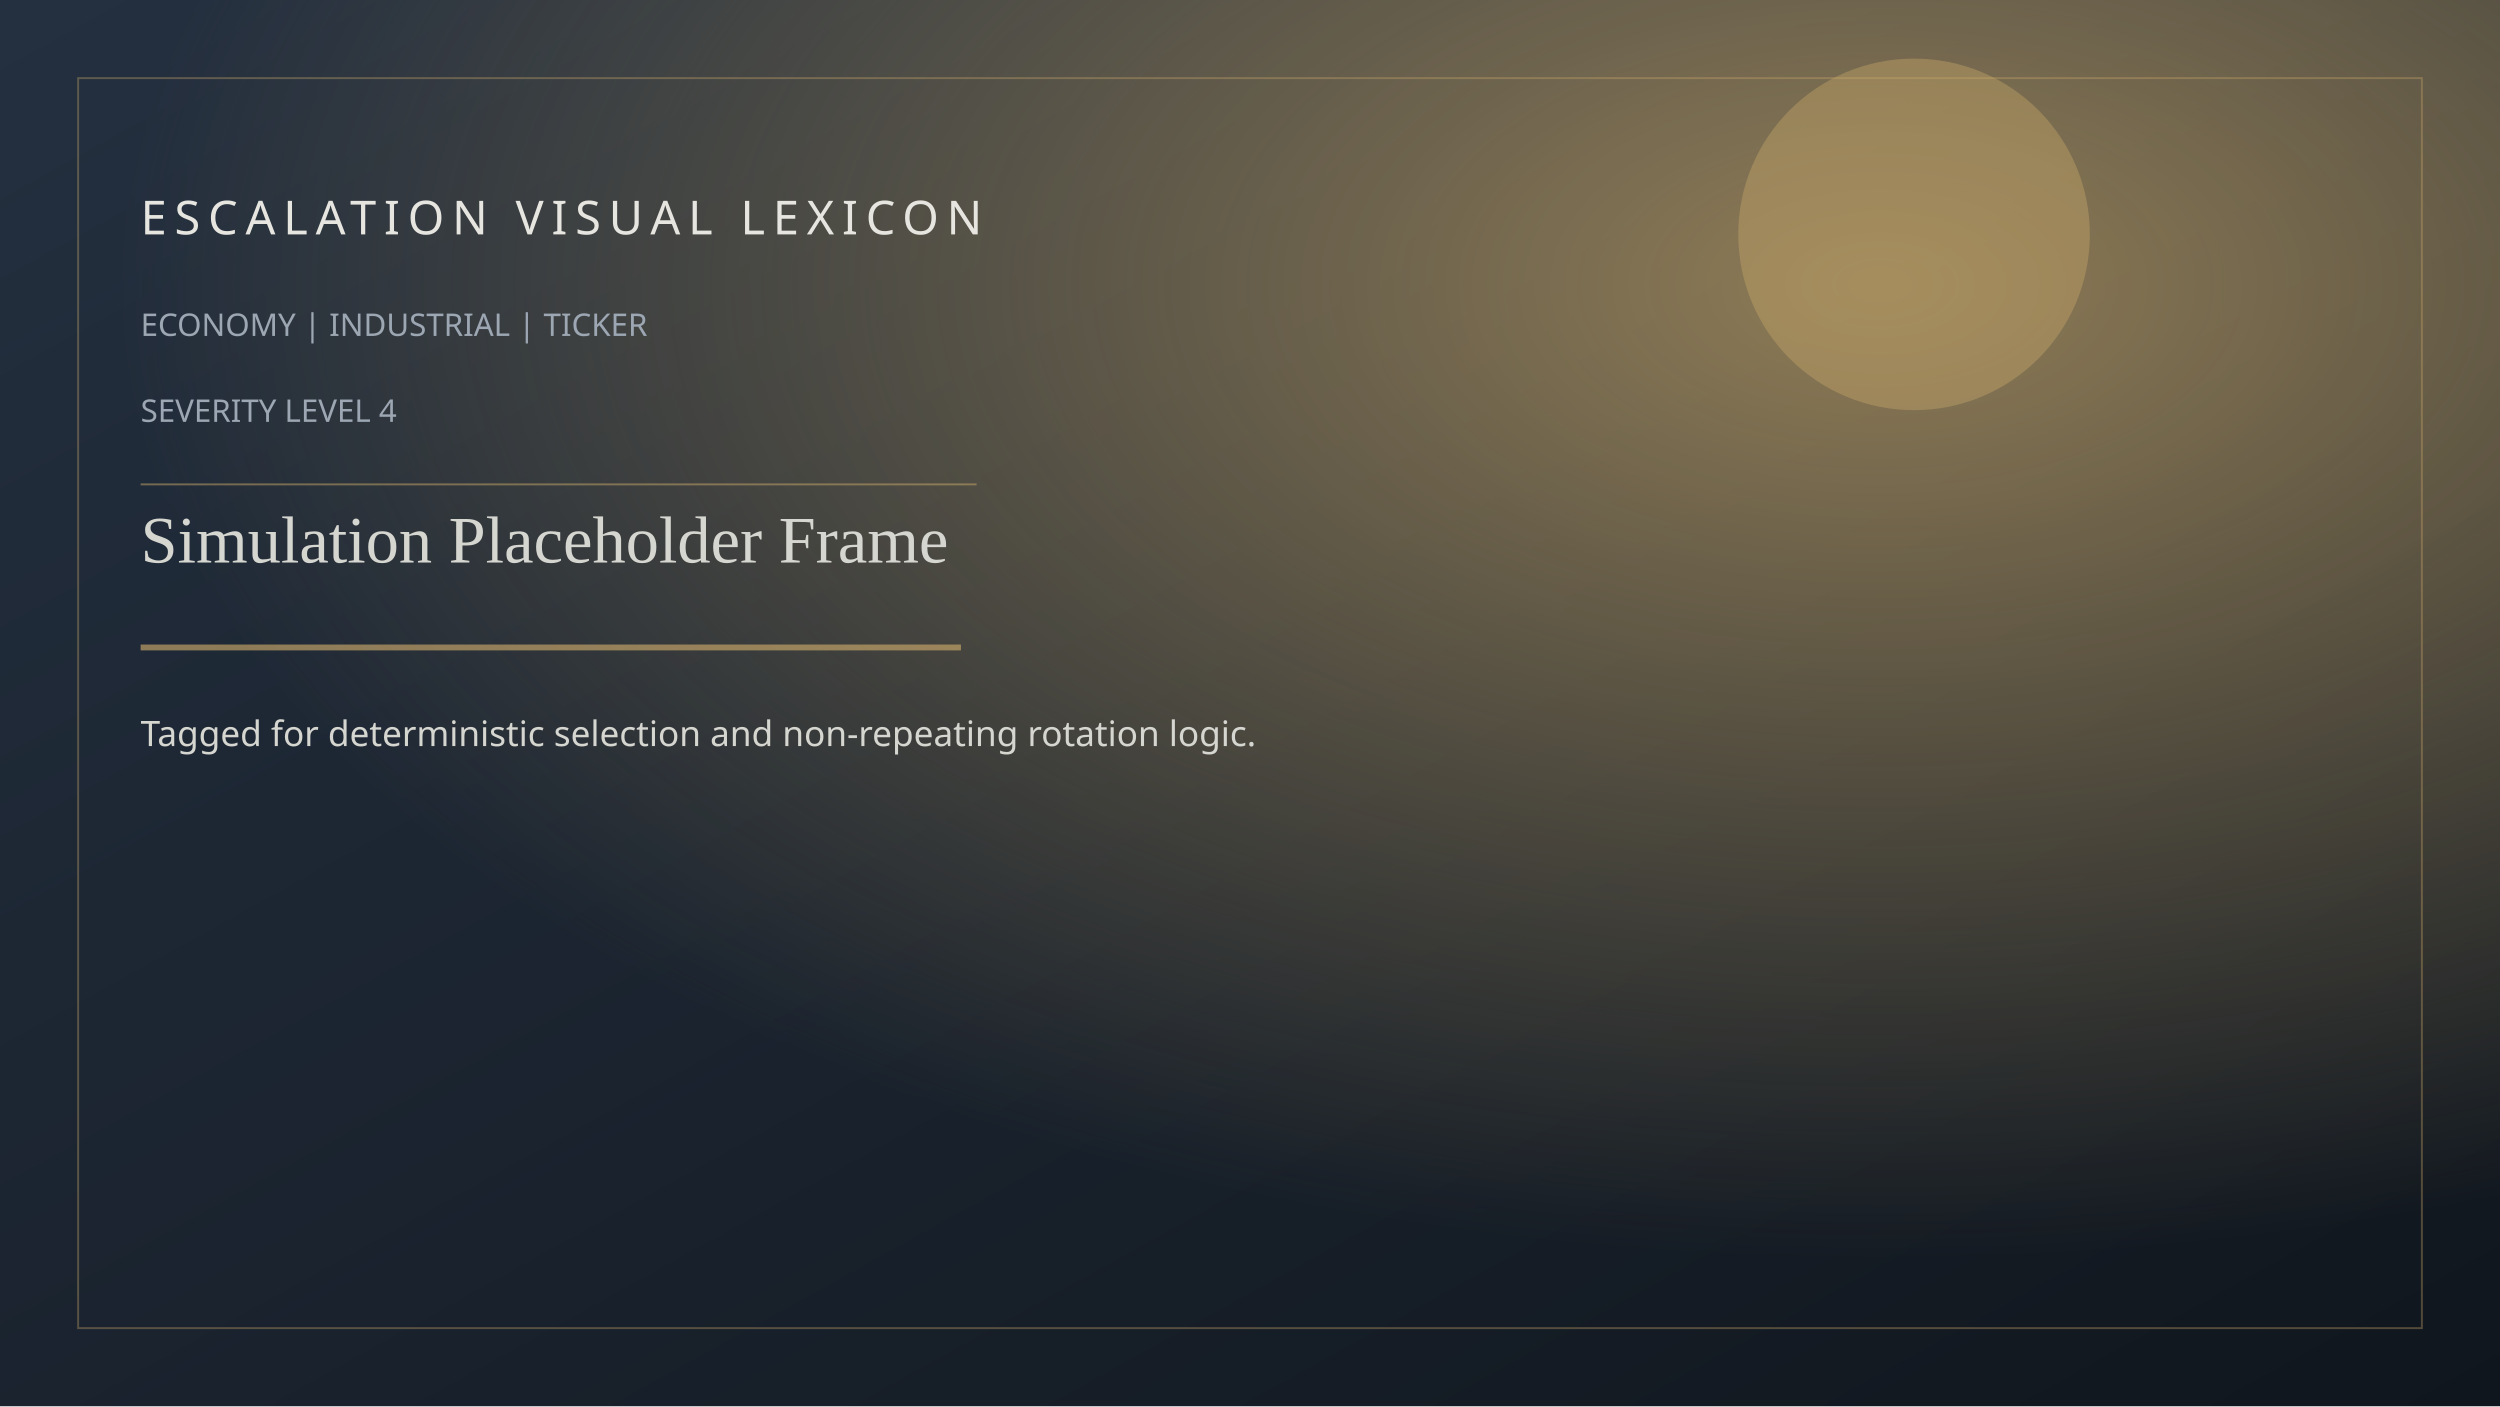
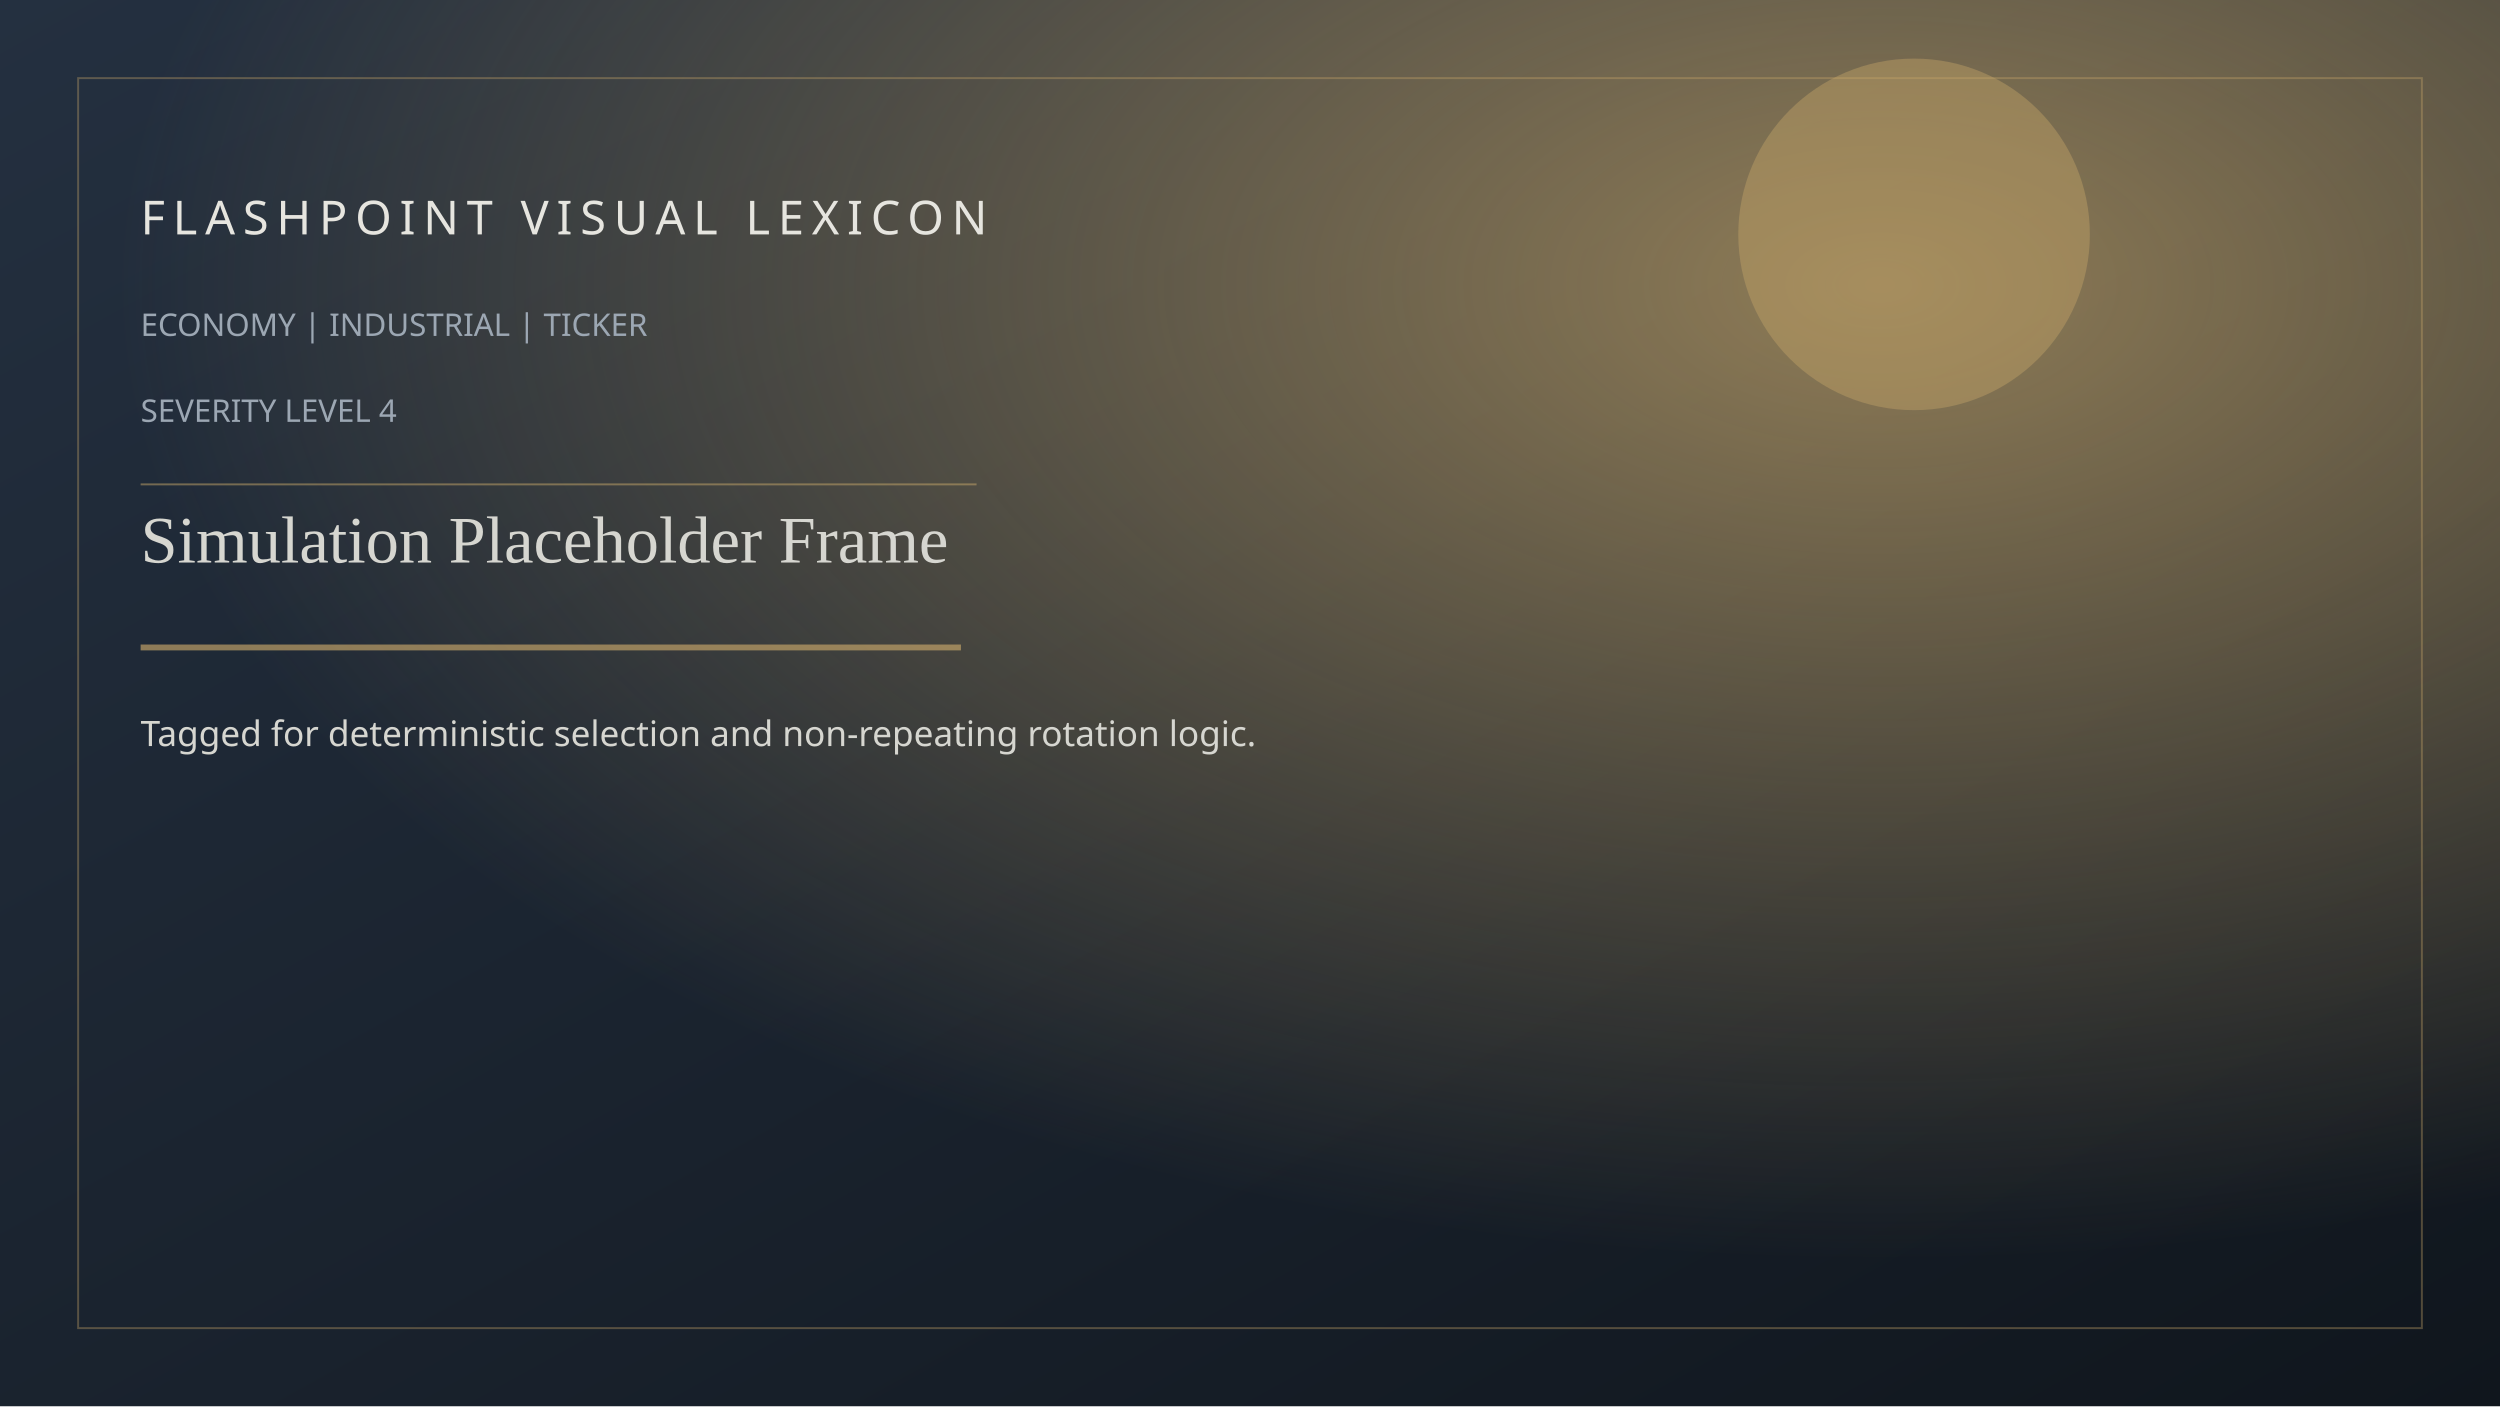
<svg xmlns="http://www.w3.org/2000/svg" width="1280" height="720" viewBox="0 0 1280 720">
  <defs>
    <linearGradient id="grad" x1="0" y1="0" x2="1" y2="1">
      <stop offset="0%" stop-color="#243040" />
      <stop offset="100%" stop-color="#10161d" />
    </linearGradient>
    <radialGradient id="glow" cx="75%" cy="20%" r="70%">
      <stop offset="0%" stop-color="#c9a86a" stop-opacity="0.67" />
      <stop offset="100%" stop-color="#c9a86a" stop-opacity="0" />
    </radialGradient>
  </defs>
  <rect width="1280" height="720" fill="url(#grad)" />
  <rect width="1280" height="720" fill="url(#glow)" />
  <rect x="40" y="40" width="1200" height="640" fill="none" stroke="#c9a86a" stroke-opacity="0.36" />
  <circle cx="980" cy="120" r="90" fill="#c9a86a" fill-opacity="0.40" />
-   <text x="72" y="120" fill="#e6e5df" font-family="IBM Plex Sans, sans-serif" font-size="24" letter-spacing="4">ESCALATION VISUAL LEXICON</text>
+   <text x="72" y="120" fill="#e6e5df" font-family="IBM Plex Sans, sans-serif" font-size="24" letter-spacing="4">FLASHPOINT VISUAL LEXICON</text>
  <text x="72" y="172" fill="#9ca7b3" font-family="IBM Plex Sans, sans-serif" font-size="16">ECONOMY | INDUSTRIAL | TICKER</text>
  <text x="72" y="216" fill="#9ca7b3" font-family="IBM Plex Sans, sans-serif" font-size="16">SEVERITY LEVEL 4</text>
  <line x1="72" y1="248" x2="500" y2="248" stroke="#c9a86a" stroke-opacity="0.5" />
  <text x="72" y="288" fill="#d6d6d0" font-family="Source Serif 4, serif" font-size="34">Simulation Placeholder Frame</text>
  <rect x="72" y="330" width="420" height="3" fill="#c9a86a" fill-opacity="0.65" />
  <text x="72" y="382" fill="#d6d6d0" font-family="IBM Plex Sans, sans-serif" font-size="18">Tagged for deterministic selection and non-repeating rotation logic.</text>
</svg>
